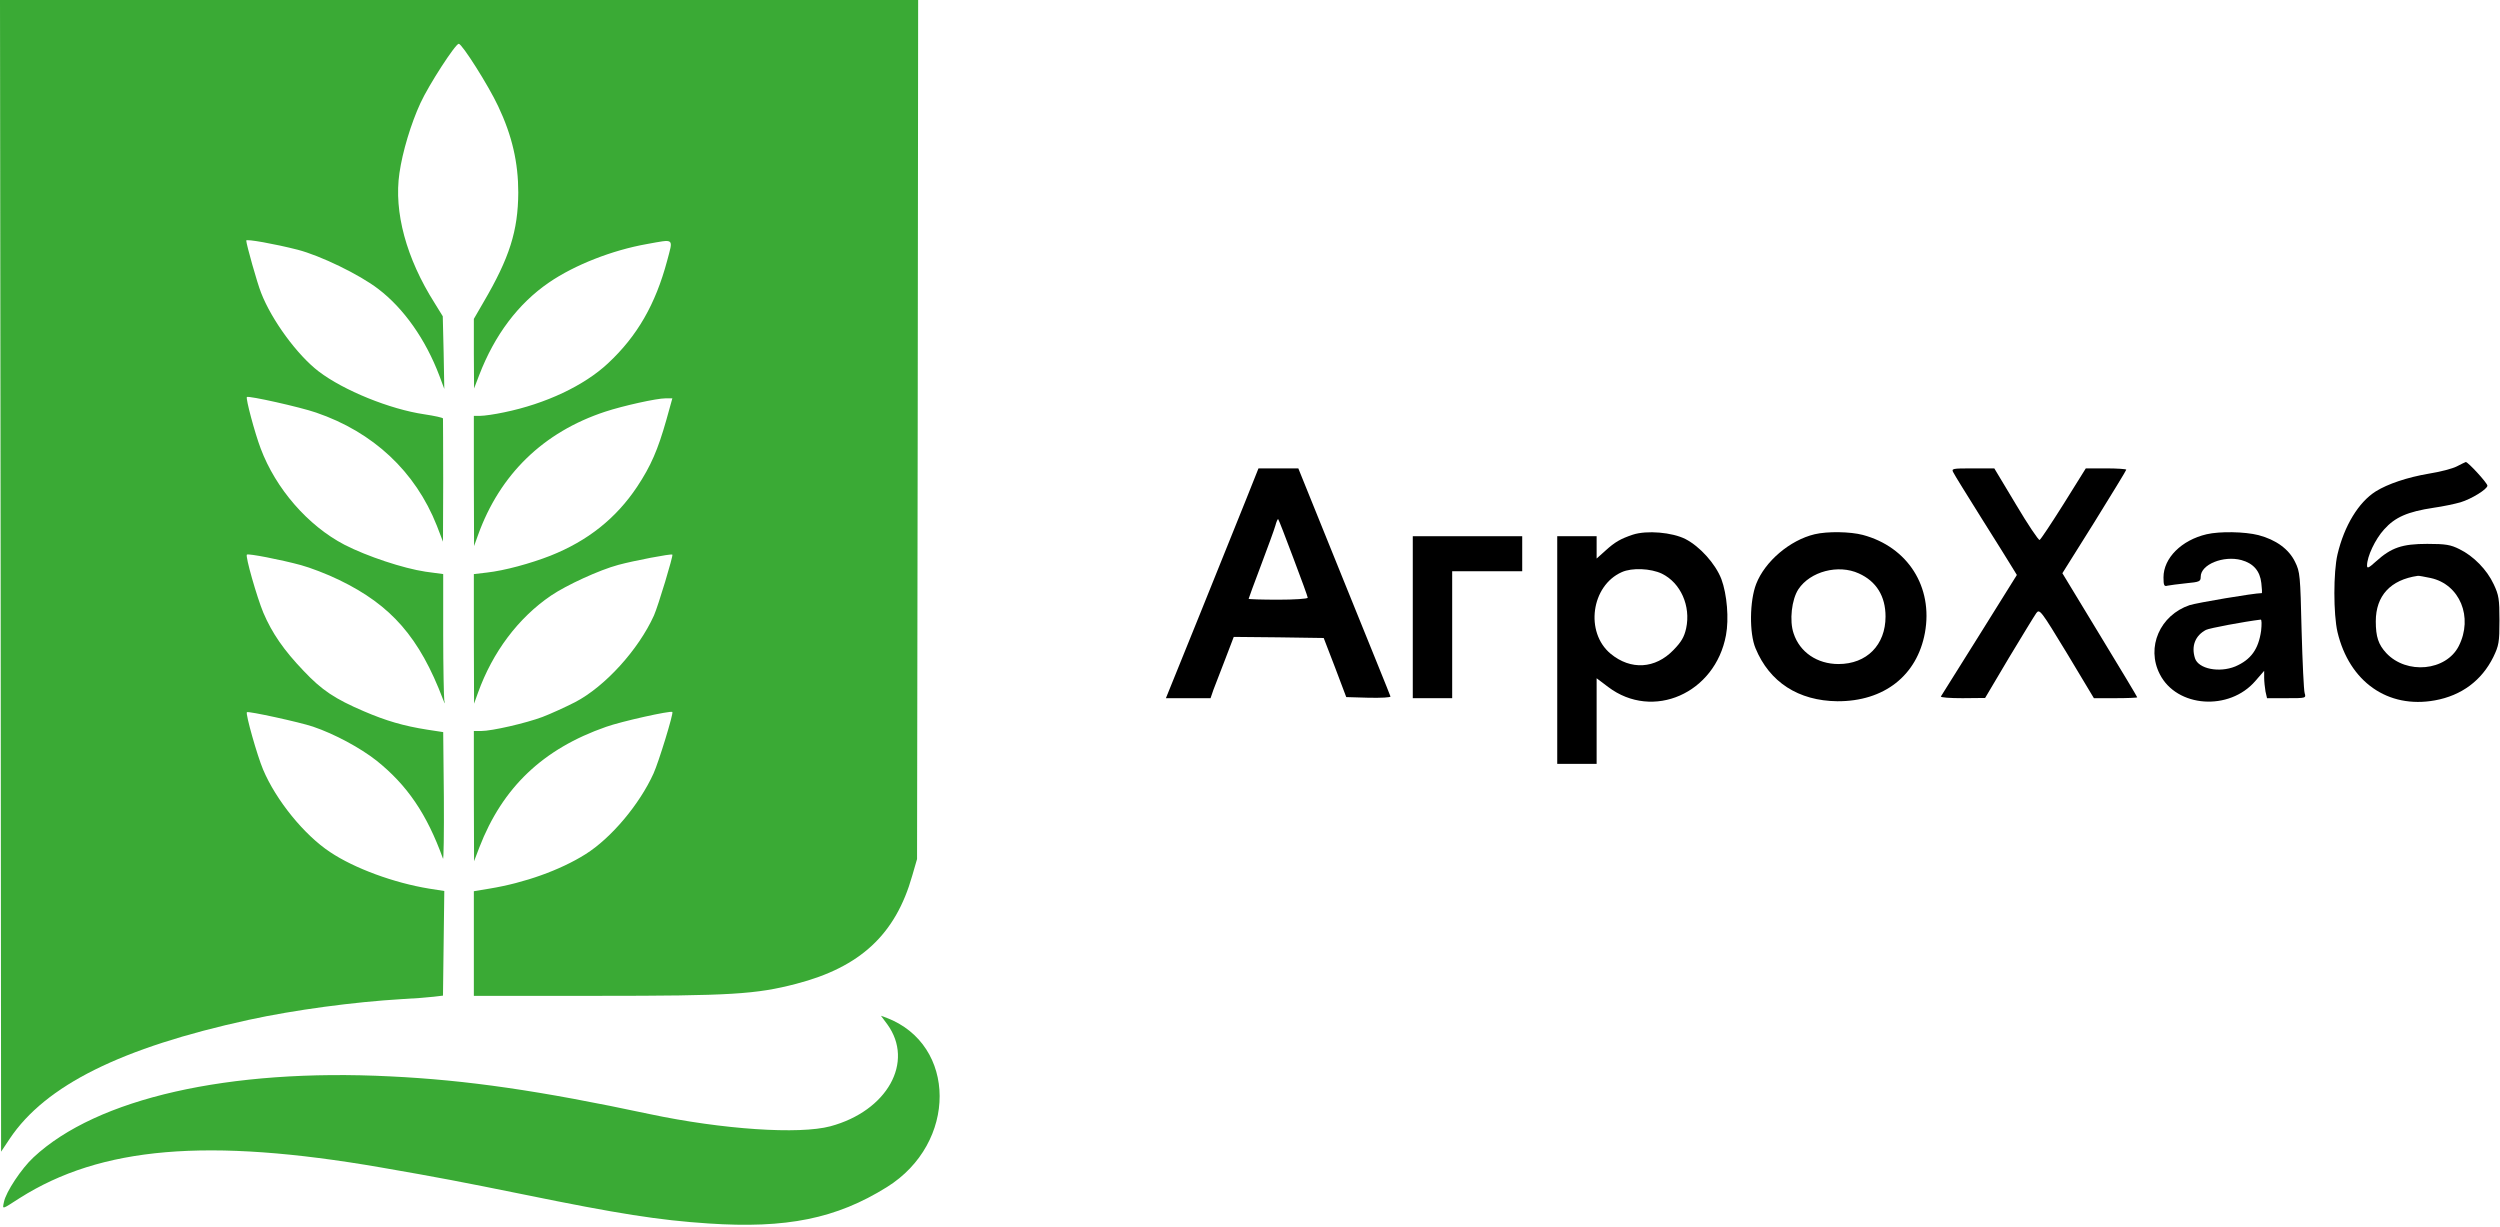
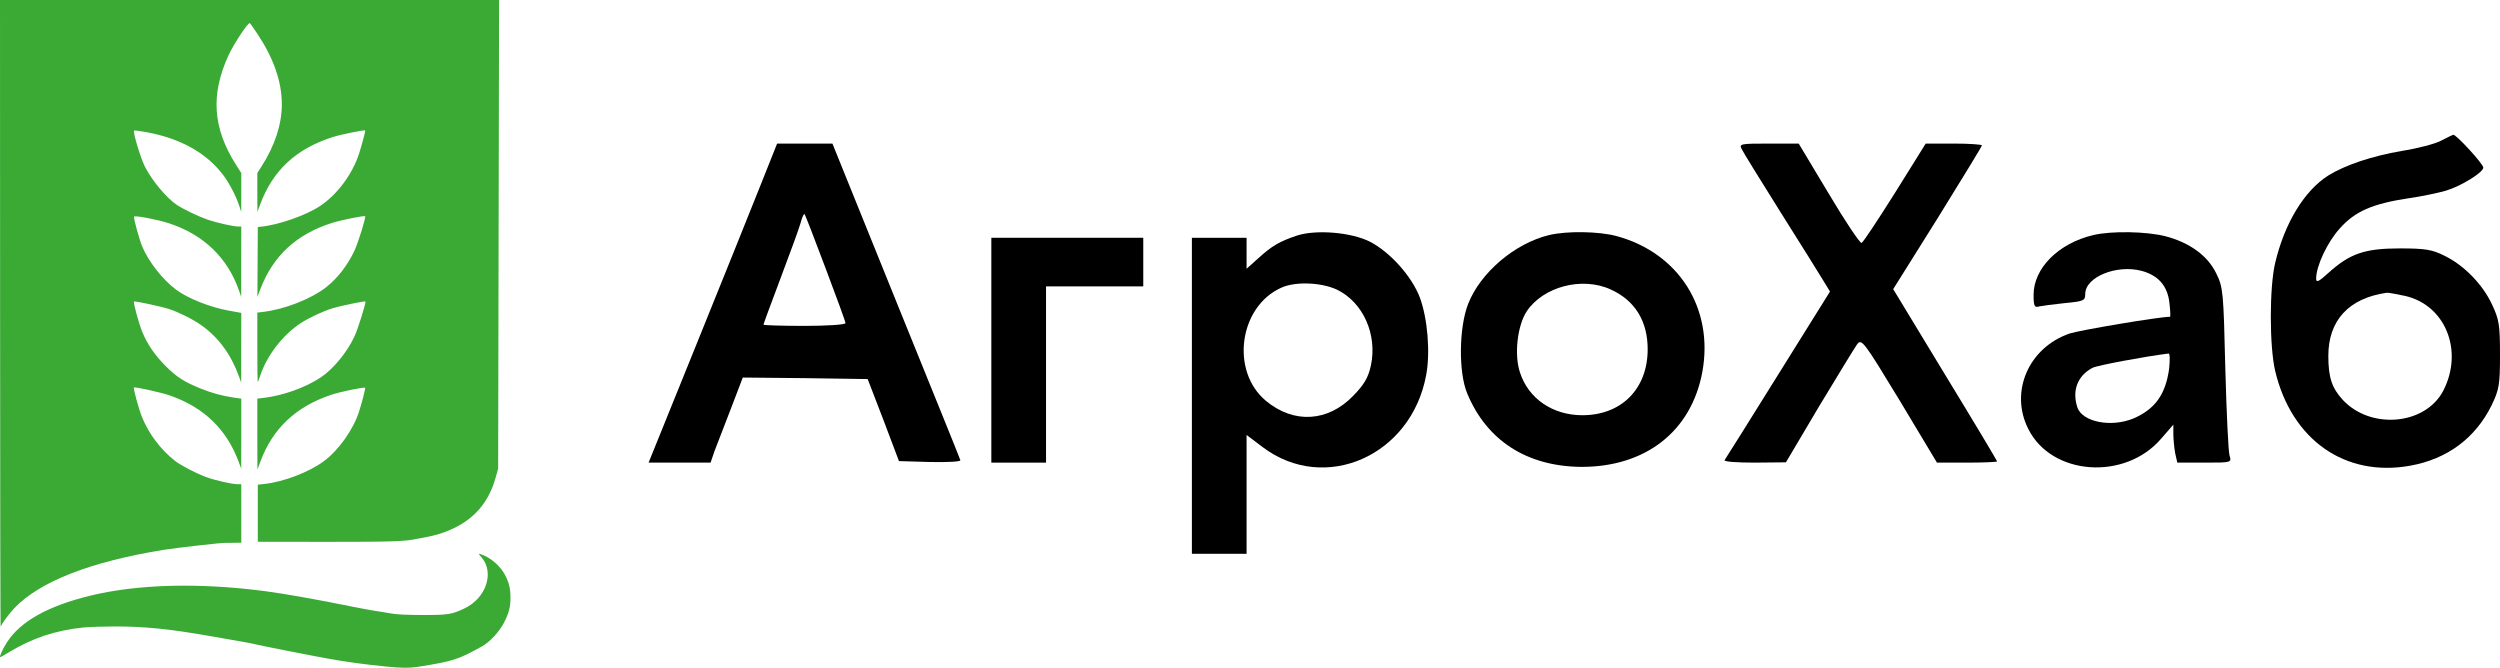
- <svg xmlns="http://www.w3.org/2000/svg" width="1523" height="747" viewBox="0 0 1523 747" fill="none">
-   <path d="M0.4 350.8L0.667 701.6L6 693.6C27.733 661.2 73.867 638.267 151.333 621.333C179.467 615.2 215.6 610.4 244.667 608.667C252.4 608.267 261.2 607.6 264.267 607.2L269.867 606.533L270.267 574.667L270.667 542.8L261.333 541.333C240.133 537.867 216 529.067 201.067 519.067C185.333 508.667 168.133 487.467 160.267 468.8C156.667 460.267 149.467 434.8 150.4 433.867C151.2 433.067 182.8 440 190.667 442.667C204 447.2 219.467 455.6 229.333 463.333C248 478.267 260 495.733 269.867 523.067C270.267 524.4 270.533 507.6 270.4 485.733L270 446L260.4 444.533C245.867 442.267 235.067 439.067 221.733 433.333C204 425.733 196.133 420.533 184.933 408.667C172.933 396.133 165.733 385.733 160.4 373.2C156.533 363.867 149.333 338.8 150.4 337.867C151.067 337.067 171.067 340.933 183.333 344.267C188.8 345.733 199.333 349.733 206.667 353.333C238.4 368.667 255.6 388.4 269.867 426C271.067 429.067 271.2 429.2 270.667 426.667C270.4 424.8 270 406.8 270 386.533V349.733L259.2 348.267C245.733 346.267 223.6 338.933 209.867 331.867C187.6 320.267 168 297.733 158.8 273.2C155.2 263.733 149.6 242.667 150.4 241.867C151.333 240.933 182.933 248 192.533 251.333C227.333 263.2 253.067 287.2 266.133 320.267L269.867 330L270 292.933C270 272.667 269.867 255.6 269.867 254.933C269.733 254.4 264.667 253.333 258.533 252.4C237.6 249.333 209.333 237.867 194.133 226.267C181.067 216.267 165.467 194.933 159.067 178.4C156.667 172.4 150.133 149.067 150 146.533C150 145.467 167.2 148.533 181.333 152.133C195.2 155.733 218.933 167.2 230.4 176C246 187.867 259.333 206.8 267.733 229.067L270.667 236.933L270.267 214.8L269.733 192.667L264.8 184.667C247.467 157.333 239.867 129.067 243.333 105.467C245.2 92.4 250.4 75.2 256.133 62.8C261.2 51.733 277.467 26.667 279.467 26.667C281.467 26.667 297.6 52.133 303.467 64.667C312 82.667 315.733 99.067 315.733 117.333C315.6 140.667 310.4 157.067 294.533 184.133L288.667 194.267V215.467L288.8 236.667L291.867 228.667C301.333 204 315.733 184.933 334.4 172.133C350.133 161.333 373.067 152.4 394.133 148.667C411.2 145.6 410.133 144.8 406.4 158.933C399.333 185.333 388.267 204.667 370.4 221.333C355.867 234.933 332.4 246 307.067 251.2C301.467 252.4 294.933 253.333 292.667 253.333H288.667V292.933L288.8 332.667L291.2 326C304.533 288.933 331.067 263.2 368.667 250.8C379.6 247.2 400 242.667 405.467 242.667H409.6L406 255.6C400.8 274 396.533 283.867 388.133 296.533C375.333 315.733 358.133 329.467 335.333 338.533C323.067 343.333 307.333 347.6 296.667 348.8L288.667 349.733V389.2L288.8 428.667L291.2 422C300.133 397.2 315.733 376.4 335.733 362.8C345.2 356.4 365.2 347.2 376.667 344.133C386 341.6 408.933 337.2 409.6 337.867C410.267 338.4 400.933 369.2 398.4 374.933C388.933 395.867 368.533 418.267 350.4 427.733C344.4 430.8 335.333 434.933 330.4 436.8C320.4 440.533 299.733 445.333 293.067 445.333H288.667V484.933L288.8 524.667L292 516.267C306.133 479.733 330.667 456.267 369.2 442.8C378.533 439.467 408.533 432.8 409.6 433.733C410.4 434.533 401.333 464.133 398.133 471.2C389.6 490 372.4 510.533 356.667 520.4C341.2 530.133 319.467 537.867 298.267 541.333L288.667 542.933V574.8V606.667H363.733C445.333 606.667 460.533 605.733 485.067 599.333C524.133 589.2 545.6 569.2 555.733 533.467L558.667 523.333L559.067 261.6L559.333 6.10352e-05H279.733H0L0.4 350.8Z" fill="#3AAA35" />
-   <path d="M1496.67 284.134C1494.13 285.467 1486.53 287.467 1479.73 288.534C1466.4 290.8 1454.67 294.8 1447.33 299.334C1436.8 306 1428.13 320.267 1424 337.734C1421.47 348.534 1421.47 374.134 1424 385.067C1431.2 415.334 1454.67 431.867 1483.33 426.667C1499.6 423.734 1511.87 414.534 1518.93 400.267C1522.27 393.334 1522.67 391.334 1522.67 378C1522.67 364.934 1522.27 362.534 1519.2 356C1515.07 347.067 1506.8 338.667 1498.27 334.534C1492.93 331.867 1490 331.334 1478.67 331.334C1463.33 331.334 1456.8 333.6 1447.47 342C1443.07 346 1442 346.534 1442 344.534C1442 339.067 1446.93 328.534 1452.4 322.534C1459.07 315.067 1466.67 311.734 1482.53 309.334C1488.27 308.534 1495.73 306.934 1498.93 306C1505.6 304 1515.33 298 1515.33 295.867C1515.33 294.267 1503.33 281.2 1502.13 281.467C1501.73 281.6 1499.2 282.8 1496.67 284.134ZM1480.8 352.134C1498.53 356 1506.8 376 1497.87 393.6C1490.13 408.8 1466.13 411.067 1453.73 397.867C1448.93 392.667 1447.33 388 1447.33 378.534C1447.33 362.934 1456.27 353.2 1472.93 350.8C1473.47 350.667 1476.93 351.334 1480.8 352.134Z" fill="black" />
-   <path d="M759.067 304.4C754.934 314.8 742.267 346.267 730.934 374.267L710.267 425.333H723.867H737.467L739.2 420.267C740.267 417.6 743.467 409.2 746.4 401.6L751.6 388L779.067 388.267L806.4 388.667L813.334 406.667L820.134 424.667L833.867 425.067C841.467 425.2 847.334 424.933 847.067 424.267C846.934 423.6 834.134 392.133 818.8 354.267L790.934 285.333H778.8H766.667L759.067 304.4ZM787.867 339.867C792.667 352.533 796.667 363.467 796.667 364.133C796.667 364.8 788.534 365.333 778.667 365.333C768.8 365.333 760.667 365.067 760.667 364.8C760.667 364.533 764 355.467 768.134 344.533C772.267 333.6 776.267 322.667 776.934 320.267C777.6 317.733 778.4 316 778.667 316.267C778.934 316.4 783.067 327.067 787.867 339.867Z" fill="black" />
-   <path d="M1190 287.867C1190.67 289.333 1198.4 301.733 1207.07 315.6C1215.73 329.333 1224.13 342.8 1225.73 345.467L1228.67 350.267L1205.87 386.8C1193.33 406.933 1182.8 423.733 1182.4 424.267C1182.13 424.933 1188 425.333 1195.6 425.333L1209.33 425.2L1223.87 400.667C1232 387.2 1239.47 374.933 1240.53 373.467C1242.53 370.8 1243.33 371.867 1259.2 398L1275.6 425.333H1288.8C1296.13 425.333 1302 425.067 1302 424.8C1302 424.533 1291.73 407.333 1279.2 386.8L1256.4 349.2L1275.87 318.133C1286.53 300.933 1295.33 286.533 1295.33 286.133C1295.33 285.733 1289.73 285.333 1283.07 285.333H1270.67L1257.2 306.933C1249.73 318.8 1243.2 328.667 1242.53 328.933C1241.87 329.2 1235.33 319.467 1228.13 307.333L1214.93 285.333H1201.73C1189.2 285.333 1188.67 285.467 1190 287.867Z" fill="black" />
-   <path d="M994.667 325.734C987.2 328.267 983.867 330.133 977.867 335.6L972.667 340.267V333.467V326.667H960.667H948.667V396V465.333H960.667H972.667V439.333V413.2L979.733 418.534C1006.93 439.067 1044.93 422.4 1051.47 386.934C1053.33 377.067 1052.13 362.133 1048.67 352.8C1045.07 343.467 1035.6 332.934 1026.8 328.4C1018.67 324.267 1003.2 322.934 994.667 325.734ZM1012.4 349.467C1023.87 355.067 1030.13 369.2 1027.2 382.8C1026 388.133 1024.27 391.067 1019.47 396C1008.4 407.467 993.467 408.4 981.2 398.267C965.467 385.2 969.333 356.8 988 348.534C994.267 345.734 1005.6 346.267 1012.4 349.467Z" fill="black" />
-   <path d="M1105.47 325.467C1090.4 329.067 1075.2 342 1069.87 355.733C1065.87 366 1065.6 385.733 1069.47 394.933C1078 415.6 1095.6 426.933 1119.33 427.2C1147.73 427.333 1167.87 411.6 1172.67 385.467C1177.73 357.6 1162.27 333.2 1134.8 325.867C1127.2 323.867 1113.33 323.6 1105.47 325.467ZM1132.4 349.333C1143.07 354.133 1148.67 363.2 1148.67 375.6C1148.67 392.933 1137.2 404.533 1120 404.533C1107.07 404.533 1096.4 397.333 1092.67 385.867C1090 378.133 1091.47 365.2 1095.6 358.933C1102.8 348.133 1119.87 343.6 1132.4 349.333Z" fill="black" />
-   <path d="M1344.27 325.467C1328.93 329.067 1318 340 1318 351.733C1318 356.533 1318.4 357.467 1320.4 356.8C1321.6 356.533 1326.67 355.867 1331.73 355.333C1340 354.533 1340.67 354.267 1340.67 351.333C1340.67 343.867 1354.53 338.267 1365.47 341.2C1372.8 343.2 1376.8 347.867 1377.6 355.2C1378 358.533 1378.13 361.333 1377.87 361.333C1373.07 361.333 1338.4 367.2 1333.87 368.667C1315.87 374.8 1307.33 394.267 1315.73 410.667C1326 431.067 1358.13 433.333 1374 414.8L1379.33 408.667V412.8C1379.33 415.067 1379.73 418.933 1380.13 421.2L1381.07 425.333H1392.93C1404.8 425.333 1404.93 425.333 1404 422.267C1403.47 420.667 1402.67 403.467 1402.13 384C1401.33 350.533 1401.2 348.4 1398.13 342.267C1394.4 334.533 1386.53 328.8 1375.87 326C1367.47 323.867 1352.27 323.6 1344.27 325.467ZM1377.47 384.267C1375.87 395.467 1371.33 401.867 1361.73 406C1351.87 410 1339.33 407.467 1337.2 401.067C1334.8 393.6 1337.33 387.2 1343.87 383.733C1345.87 382.667 1367.33 378.667 1377.2 377.467C1377.87 377.333 1377.87 380.4 1377.47 384.267Z" fill="black" />
-   <path d="M860.667 376V425.333H872.667H884.667V386.667V348H906H927.333V337.333V326.667H894H860.667V376Z" fill="black" />
-   <path d="M540.533 624C557.2 646.933 540.533 676.8 505.867 686.133C486.933 691.2 440.267 688.133 395.6 678.667C328.667 664.4 284.533 658 237.733 655.733C139.467 650.8 58.933 669.067 20.4 705.067C13.067 711.867 3.6 726.133 2.4 732.267C1.467 736.933 0.8 737.067 12 729.867C61.467 698.533 126.4 692.933 232 711.2C267.333 717.333 280.533 719.867 319.333 727.733C376.667 739.467 401.333 743.333 431.467 745.333C479.2 748.533 509.467 742.4 540.267 723.2C583.333 696.4 583.067 636.4 540 620L536.667 618.8L540.533 624Z" fill="#3AAA35" />
+ <svg xmlns="http://www.w3.org/2000/svg" width="1097" height="293" viewBox="0 0 1097 293" fill="none">
+   <path d="M0.041 137.789C0.041 213.621 0.165 275.33 0.29 274.999C0.869 273.549 4.053 269.201 6.369 266.798C17.495 255.119 39.912 246.422 71.966 241.245C77.136 240.417 97.775 238.056 98.808 238.222C98.933 238.222 100.587 238.222 102.49 238.18L105.881 238.139V225.3V212.461H104.144C101.786 212.461 94.011 210.68 90.371 209.314C85.78 207.574 79.576 204.344 76.971 202.356C70.642 197.469 65.39 190.553 62.288 182.974C60.923 179.577 58.4 170.383 58.772 170.052C59.145 169.638 71.097 172.288 74.654 173.572C89.503 178.791 99.388 188.358 104.682 202.522L105.84 205.628L105.881 190.304V174.939L102.49 174.442C97.361 173.696 92.935 172.454 87.972 170.466C80.776 167.526 77.674 165.538 72.959 160.899C68.078 156.053 64.645 151.084 62.412 145.617C60.882 141.807 58.4 132.737 58.814 132.322C59.145 131.991 70.56 134.435 74.282 135.636C78.46 137.002 84.994 140.274 88.469 142.801C95.913 148.102 101.456 155.681 104.888 165.248L105.84 167.94V152.616L105.881 137.292L100.794 136.381C92.191 134.849 82.347 130.956 77.095 126.98C71.346 122.673 65.142 114.721 62.412 108.177C61.088 104.905 58.607 95.96 58.814 95.09C58.979 94.386 69.112 96.332 74.199 97.989C89.337 102.959 99.925 113.147 104.888 127.56L105.84 130.252V114.804L105.881 99.397H104.599C102.49 99.397 95.169 97.782 91.198 96.415C86.98 94.966 80.362 91.777 77.425 89.789C72.876 86.683 66.589 79.062 63.57 73.098C61.585 69.081 58.235 57.899 58.855 57.278C58.979 57.153 61.378 57.485 64.19 57.982C79.163 60.715 90.619 67.093 97.981 76.867C100.504 80.18 103.648 86.186 104.888 90.079L105.84 92.978L105.881 84.446V75.956L103.524 72.229C93.39 56.242 92.356 41.581 100.215 24.394C102.531 19.3 108.9 9.691 109.645 10.147C109.81 10.271 111.382 12.508 113.119 15.117C120.109 25.678 123.666 35.907 123.666 45.764C123.666 54.627 120.564 64.07 114.608 73.264L112.912 75.915V84.446L112.954 92.978L114.112 89.83C119.695 74.755 129.911 65.271 146.041 60.135C149.516 59.017 159.938 56.905 160.269 57.236C160.435 57.402 158.656 64.028 157.539 67.466C154.603 76.453 148.068 85.233 140.665 90.244C134.543 94.427 122.094 98.776 114.36 99.48L113.119 99.604L113.036 114.928L112.954 130.252L114.318 126.69C119.861 112.236 130.118 102.752 145.669 97.823C149.557 96.581 159.856 94.51 160.228 94.883C160.641 95.297 157.126 106.603 155.554 109.958C152.576 116.295 148.233 121.969 143.27 125.903C136.694 131.121 124.948 135.76 115.311 136.878L112.912 137.168V152.45C112.912 160.858 112.995 167.733 113.078 167.733C113.16 167.733 113.615 166.49 114.153 164.916C117.131 155.971 123.997 147.066 131.814 141.889C135.495 139.487 141.45 136.671 145.917 135.263C148.978 134.31 160.104 131.991 160.352 132.281C160.724 132.612 157.002 144.54 155.595 147.522C152.369 154.48 146.29 161.893 140.83 165.538C134.047 170.093 124.121 173.614 115.518 174.608L112.912 174.898V190.47L112.954 206.042L114.194 202.729C119.612 187.985 129.911 178.335 145.586 173.158C149.598 171.833 159.98 169.721 160.228 170.176C160.435 170.466 158.822 176.554 157.581 180.53C155.016 188.482 148.73 197.386 142.278 202.232C135.826 207.119 124.369 211.509 115.807 212.378L113.119 212.668V225.176V237.725L143.105 237.766C171.891 237.766 177.392 237.601 182.81 236.482C183.844 236.275 185.871 235.902 187.36 235.613C188.849 235.364 191.454 234.701 193.15 234.163C206.137 229.939 213.954 222.07 217.428 209.769L218.586 205.628L218.793 102.793L219 0H109.521H0L0.041 137.789Z" fill="#3AAA35" />
+   <path d="M1071 61.8C1068.47 63.133 1060.87 65.133 1054.07 66.2C1040.73 68.466 1029 72.466 1021.67 77C1011.13 83.666 1002.47 97.933 998.334 115.4C995.8 126.2 995.8 151.8 998.334 162.733C1005.53 193 1029 209.533 1057.67 204.333C1073.93 201.4 1086.2 192.2 1093.27 177.933C1096.6 171 1097 169 1097 155.666C1097 142.6 1096.6 140.2 1093.53 133.666C1089.4 124.733 1081.13 116.333 1072.6 112.2C1067.27 109.533 1064.33 109 1053 109C1037.67 109 1031.13 111.266 1021.8 119.666C1017.4 123.666 1016.33 124.2 1016.33 122.2C1016.33 116.733 1021.27 106.2 1026.73 100.2C1033.4 92.733 1041 89.4 1056.87 87C1062.6 86.2 1070.07 84.6 1073.27 83.666C1079.93 81.666 1089.67 75.666 1089.67 73.533C1089.67 71.933 1077.67 58.866 1076.47 59.133C1076.07 59.266 1073.53 60.466 1071 61.8ZM1055.13 129.8C1072.87 133.666 1081.13 153.666 1072.2 171.266C1064.47 186.466 1040.47 188.733 1028.07 175.533C1023.27 170.333 1021.67 165.666 1021.67 156.2C1021.67 140.6 1030.6 130.866 1047.27 128.466C1047.8 128.333 1051.27 129 1055.13 129.8Z" fill="black" />
+   <path d="M333.401 82.067C329.267 92.467 316.601 123.933 305.267 151.933L284.601 203H298.201H311.801L313.534 197.933C314.601 195.267 317.801 186.867 320.734 179.267L325.934 165.667L353.401 165.933L380.734 166.333L387.667 184.333L394.467 202.333L408.201 202.733C415.801 202.867 421.667 202.6 421.401 201.933C421.267 201.267 408.467 169.8 393.134 131.933L365.267 63H353.134H341.001L333.401 82.067ZM362.201 117.533C367.001 130.2 371.001 141.133 371.001 141.8C371.001 142.467 362.867 143 353.001 143C343.134 143 335.001 142.733 335.001 142.467C335.001 142.2 338.334 133.133 342.467 122.2C346.601 111.267 350.601 100.333 351.267 97.933C351.934 95.4 352.734 93.667 353.001 93.933C353.267 94.067 357.401 104.733 362.201 117.533Z" fill="black" />
+   <path d="M764.334 65.533C765.001 67 772.734 79.4 781.401 93.267C790.067 107 798.467 120.467 800.067 123.133L803.001 127.933L780.201 164.467C767.667 184.6 757.134 201.4 756.734 201.933C756.467 202.6 762.334 203 769.934 203L783.667 202.867L798.201 178.333C806.334 164.867 813.801 152.6 814.867 151.133C816.867 148.467 817.667 149.533 833.534 175.667L849.934 203H863.134C870.467 203 876.334 202.733 876.334 202.467C876.334 202.2 866.067 185 853.534 164.467L830.734 126.867L850.201 95.8C860.867 78.6 869.667 64.2 869.667 63.8C869.667 63.4 864.067 63 857.401 63H845.001L831.534 84.6C824.067 96.467 817.534 106.333 816.867 106.6C816.201 106.867 809.667 97.133 802.467 85L789.267 63H776.067C763.534 63 763.001 63.133 764.334 65.533Z" fill="black" />
+   <path d="M569 103.4C561.534 105.933 558.2 107.8 552.2 113.267L547 117.933V111.133V104.333H535H523V173.667V243H535H547V217V190.867L554.067 196.2C581.267 216.733 619.267 200.067 625.8 164.6C627.667 154.733 626.467 139.8 623 130.467C619.4 121.133 609.934 110.6 601.134 106.067C593 101.933 577.534 100.6 569 103.4ZM586.734 127.133C598.2 132.733 604.467 146.867 601.534 160.467C600.334 165.8 598.6 168.733 593.8 173.667C582.734 185.133 567.8 186.067 555.534 175.933C539.8 162.867 543.667 134.467 562.334 126.2C568.6 123.4 579.934 123.933 586.734 127.133Z" fill="black" />
+   <path d="M679.8 103.133C664.734 106.733 649.534 119.666 644.2 133.4C640.2 143.666 639.934 163.4 643.8 172.6C652.334 193.266 669.934 204.6 693.667 204.866C722.067 205 742.2 189.266 747 163.133C752.067 135.266 736.6 110.866 709.134 103.533C701.534 101.533 687.667 101.266 679.8 103.133ZM706.734 127C717.4 131.8 723 140.866 723 153.266C723 170.6 711.534 182.2 694.334 182.2C681.4 182.2 670.734 175 667 163.533C664.334 155.8 665.8 142.866 669.934 136.6C677.134 125.8 694.2 121.266 706.734 127Z" fill="black" />
+   <path d="M918.6 103.133C903.267 106.733 892.334 117.666 892.334 129.4C892.334 134.2 892.734 135.133 894.734 134.466C895.934 134.2 901 133.533 906.067 133C914.334 132.2 915 131.933 915 129C915 121.533 928.867 115.933 939.8 118.866C947.134 120.866 951.134 125.533 951.934 132.866C952.334 136.2 952.467 139 952.2 139C947.4 139 912.734 144.866 908.2 146.333C890.2 152.466 881.667 171.933 890.067 188.333C900.334 208.733 932.467 211 948.334 192.466L953.667 186.333V190.466C953.667 192.733 954.067 196.6 954.467 198.866L955.4 203H967.267C979.134 203 979.267 203 978.334 199.933C977.8 198.333 977 181.133 976.467 161.666C975.667 128.2 975.534 126.066 972.467 119.933C968.734 112.2 960.867 106.466 950.2 103.666C941.8 101.533 926.6 101.266 918.6 103.133ZM951.8 161.933C950.2 173.133 945.667 179.533 936.067 183.666C926.2 187.666 913.667 185.133 911.534 178.733C909.134 171.266 911.667 164.866 918.2 161.4C920.2 160.333 941.667 156.333 951.534 155.133C952.2 155 952.2 158.066 951.8 161.933Z" fill="black" />
+   <path d="M435 153.667V203H447H459V164.333V125.667H480.334H501.667V115V104.333H468.334H435V153.667Z" fill="black" />
+   <path d="M211.327 244.603C217.001 251.226 213.356 262.293 204.038 266.86C198.322 269.616 196.831 269.863 185.483 269.863C177.945 269.822 174.342 269.657 171.402 269.163C169.248 268.752 166.059 268.258 164.361 268.011C162.663 267.765 158.563 266.983 155.25 266.325C139.47 263.116 124.685 260.483 116.112 259.372C87.162 255.587 59.993 256.328 39.244 261.47C20.938 265.996 9.093 272.619 3.17 281.67C1.307 284.468 -0.35 288.047 0.064 288.417C0.106 288.458 1.845 287.471 3.874 286.237C14.187 279.983 24.334 276.61 36.634 275.334C39.326 275.088 45.953 274.882 51.296 274.882C64.3 274.964 74.613 276.034 92.504 279.16C97.764 280.066 104.101 281.176 106.586 281.629C109.112 282.081 111.432 282.534 111.763 282.657C112.591 282.945 137.606 287.882 143.653 288.952C152.723 290.556 158.397 291.338 169.124 292.449C175.668 293.148 179.809 293.189 183.868 292.531C198.902 290.104 200.766 289.528 211.327 283.727C214.888 281.793 219.03 277.35 221.184 273.154C223.337 268.958 224 266.366 224 262.252C224 258.344 223.337 255.546 221.598 252.255C219.486 248.223 215.013 244.438 210.788 243.122C209.836 242.834 209.877 242.957 211.327 244.603Z" fill="#3AAA35" />
</svg>
